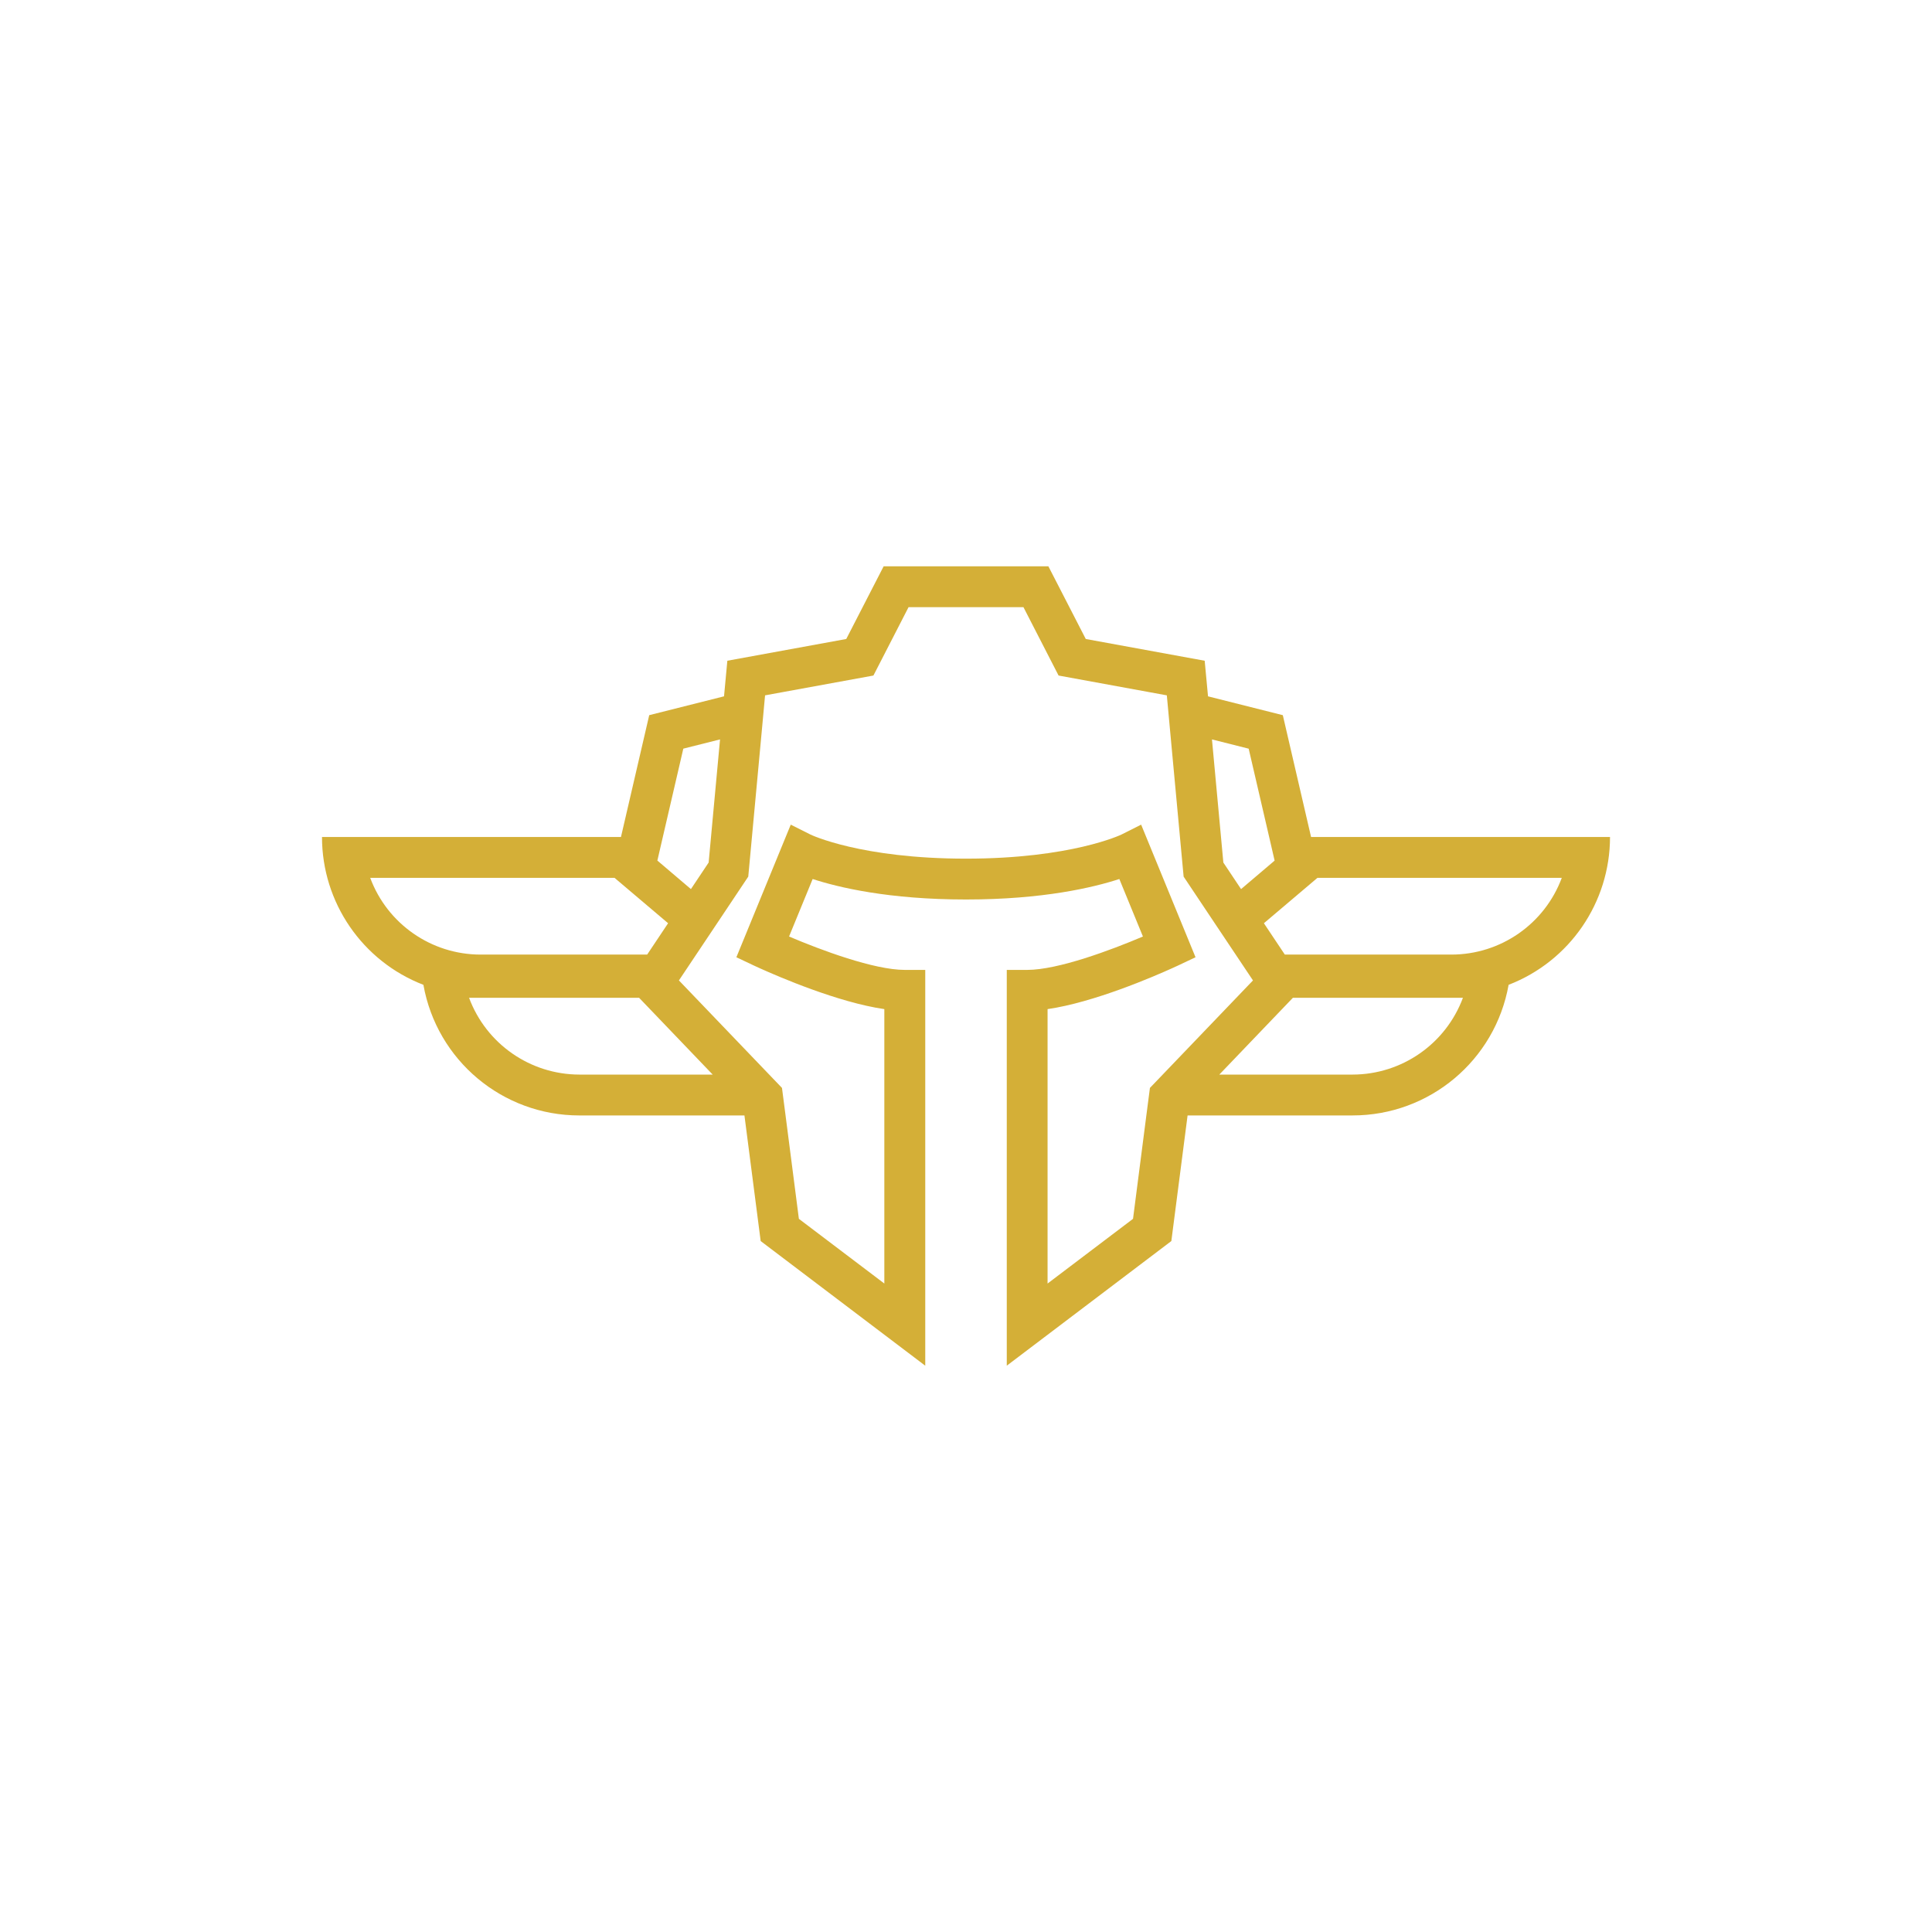
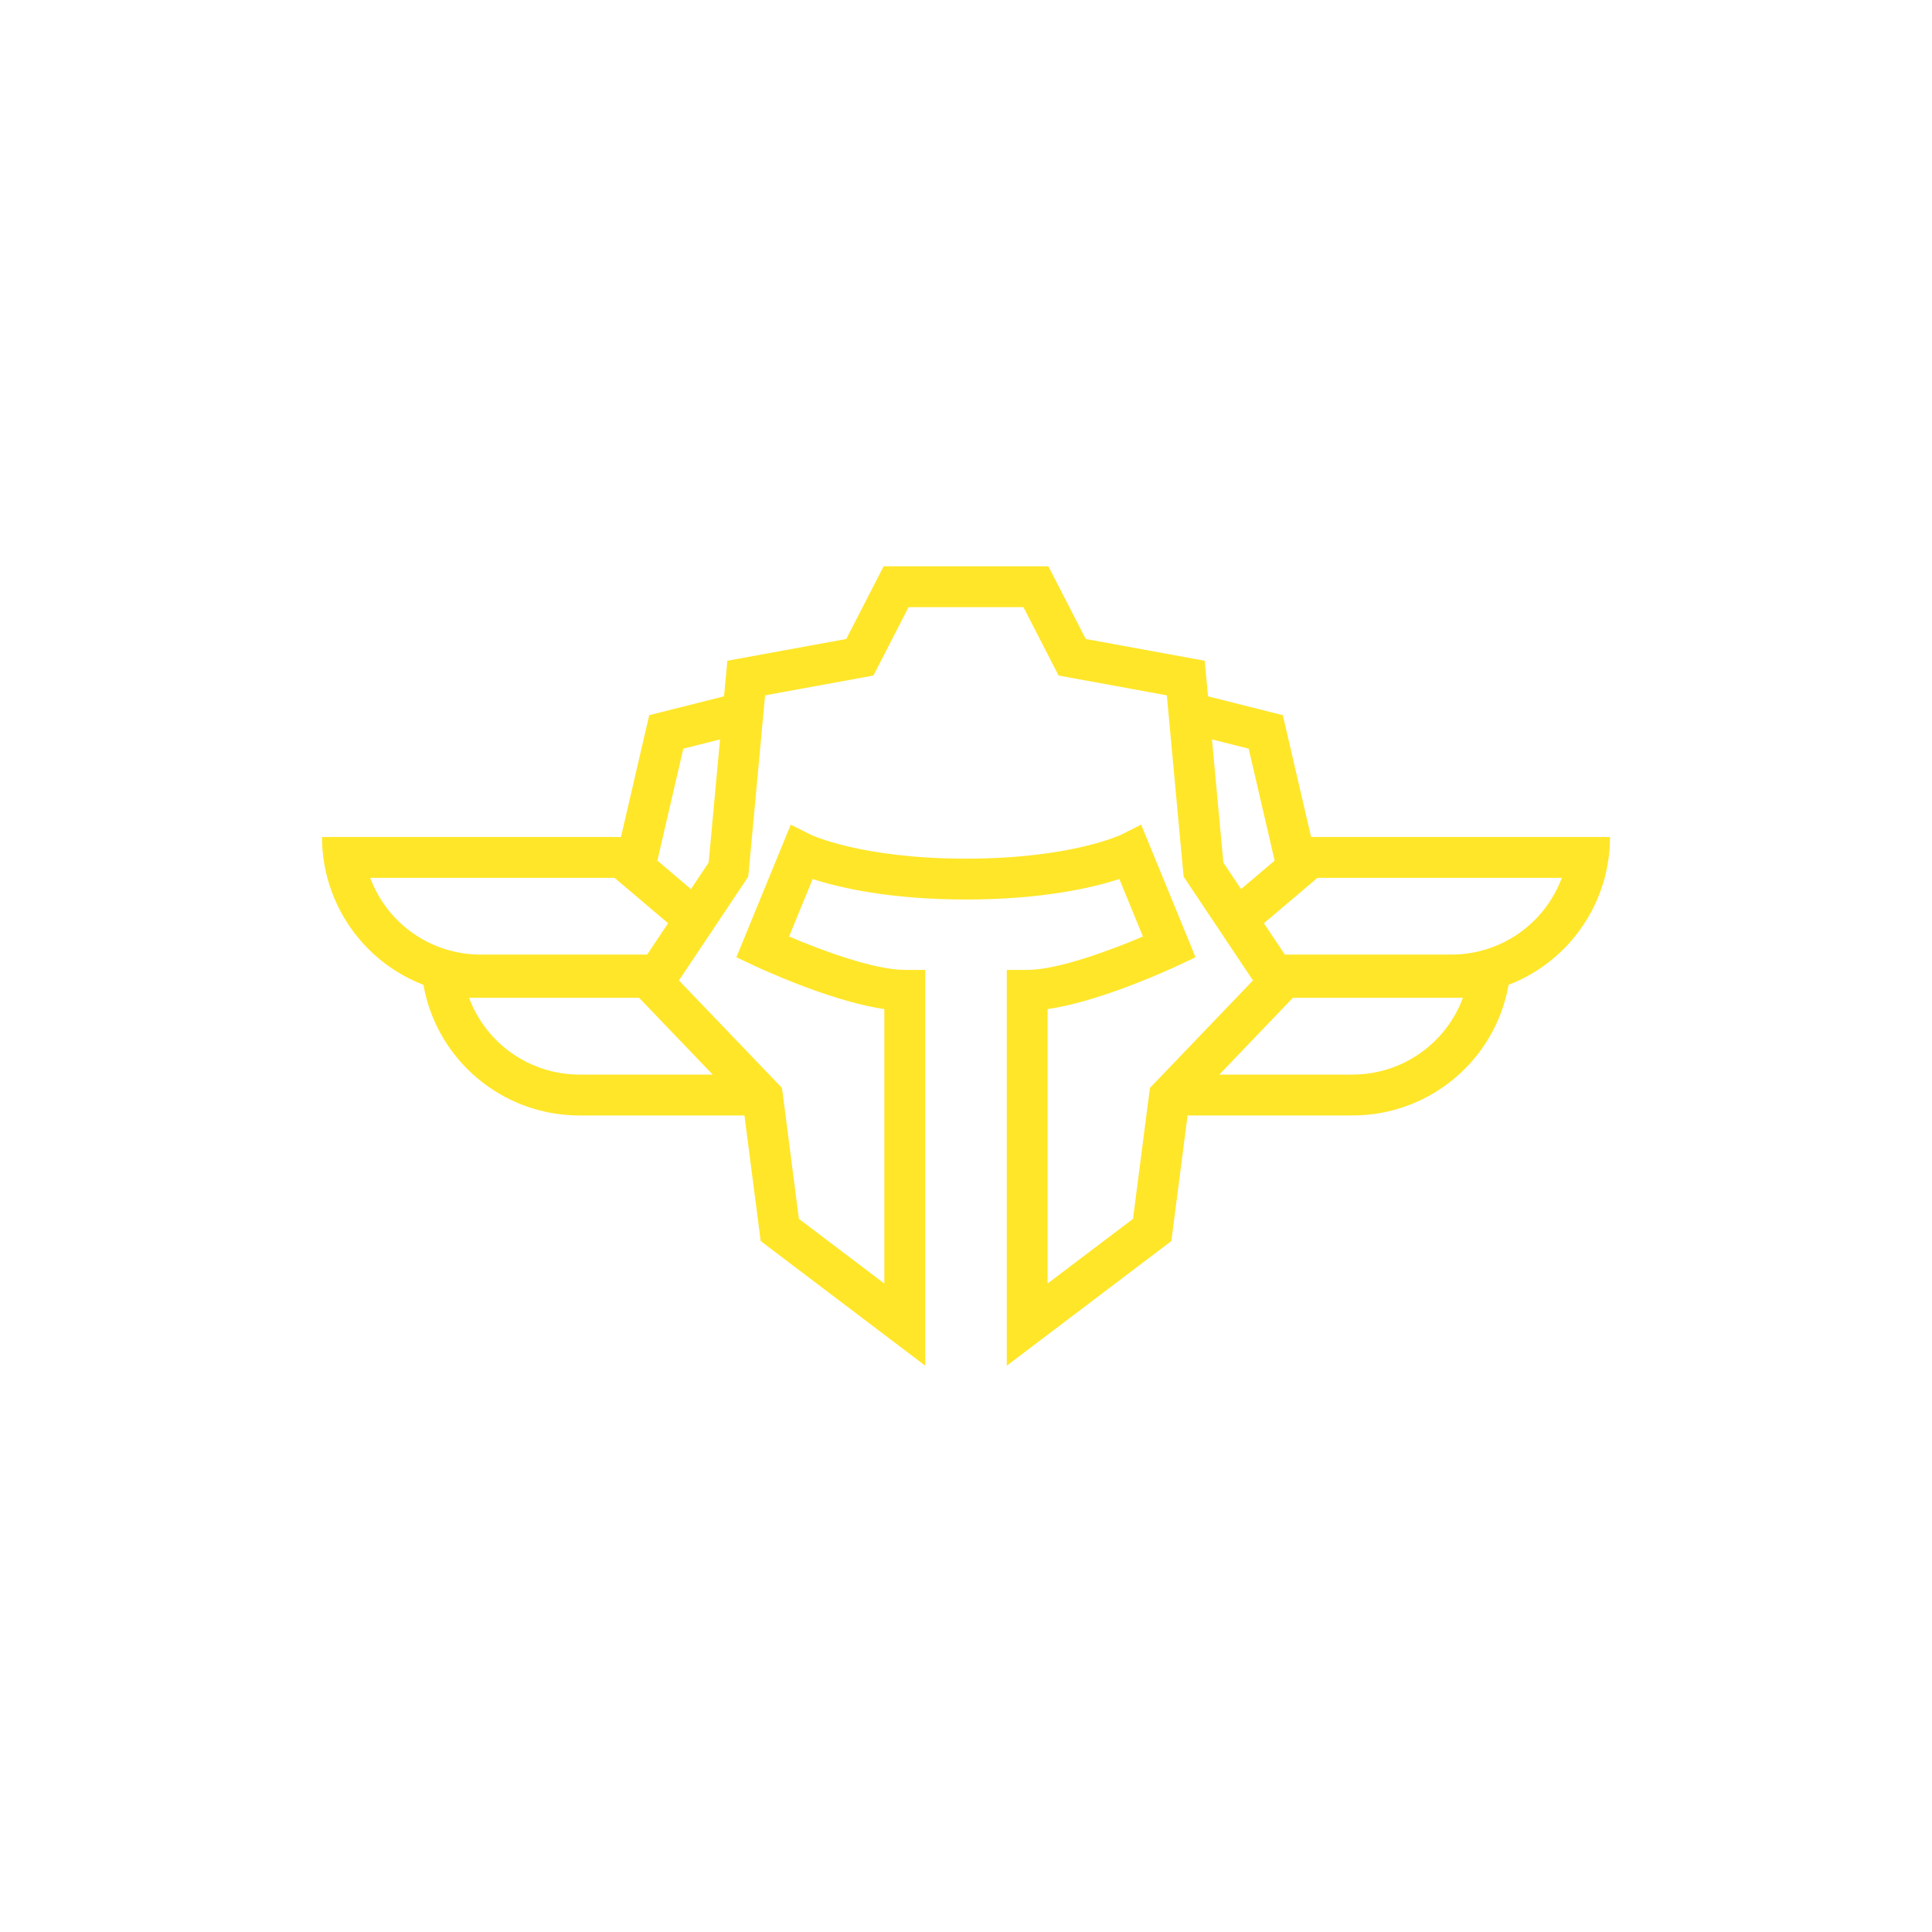
<svg xmlns="http://www.w3.org/2000/svg" width="287.139" height="287.139" viewBox="0 0 287.139 287.139">
-   <path d="M194.856,124.4l-4.2-18.108-11.118-2.8-.494-5.29-17.674-3.233-5.556-10.8H131.328l-5.555,10.8L108.1,98.2l-.493,5.29-11.118,2.8-4.2,18.108H47.856a23.56,23.56,0,0,0,15.072,21.97,23.543,23.543,0,0,0,23.177,19.413h24.536l2.413,18.669,24.459,18.524V144.15h-3.035c-4.584,0-12.484-2.952-17.205-4.963l3.506-8.546c3.833,1.253,11.323,3.044,22.79,3.044s18.958-1.791,22.79-3.044l3.506,8.546c-4.72,2.011-12.62,4.963-17.2,4.963h-3.036v58.822l24.46-18.524,2.413-18.669h24.535a23.54,23.54,0,0,0,23.177-19.413,23.556,23.556,0,0,0,15.072-21.97Zm-9.274-13.129,3.218,13.872.637,2.763-4.986,4.234-2.633-3.946-1.692-18.3ZM98.339,125.139l3.217-13.872,5.457-1.374-1.692,18.3-2.634,3.946L97.7,127.9ZM55.02,130.467H91.334l7.961,6.746-3.112,4.66H71.413A17.508,17.508,0,0,1,55.02,130.467Zm31.085,29.24a17.521,17.521,0,0,1-16.392-11.413H94.984l10.936,11.413Zm86.7,0-1.9,1.981-.531,4.091-1.981,15.367-12.7,9.616V149.978c6.9-1,15.724-4.819,18.517-6.079.493-.22.8-.364.873-.4l2.6-1.229-8.083-19.709-2.261,1.138-.668.334c-.053.031-7.483,3.582-23.109,3.582s-23.055-3.551-23.108-3.582l-.668-.334-2.262-1.138-8.082,19.709,2.6,1.229c.076.038.38.182.873.4,2.793,1.26,11.619,5.077,18.517,6.079v40.784l-12.7-9.616-1.981-15.367-.531-4.091-1.9-1.981-10.943-11.413-2.474-2.581,2.565-3.84.569-.85,3.377-5.054,3.795-5.684,1.981-21.348.516-5.593,2.61-.478L129.81,100.4l5.222-10.162h17.075l5.221,10.162,13.478,2.467,2.611.478.516,5.593,1.981,21.348,3.794,5.684,3.377,5.054.57.85,2.565,3.84-2.474,2.581Zm28.231,0H181.219l10.935-11.413h25.272A17.522,17.522,0,0,1,201.033,159.707Zm14.693-17.834H190.955l-3.111-4.66,7.961-6.746h36.313A17.507,17.507,0,0,1,215.726,141.873Z" fill="#D4AF37" />
+   <path d="M194.856,124.4l-4.2-18.108-11.118-2.8-.494-5.29-17.674-3.233-5.556-10.8H131.328l-5.555,10.8L108.1,98.2l-.493,5.29-11.118,2.8-4.2,18.108H47.856a23.56,23.56,0,0,0,15.072,21.97,23.543,23.543,0,0,0,23.177,19.413h24.536l2.413,18.669,24.459,18.524V144.15h-3.035c-4.584,0-12.484-2.952-17.205-4.963l3.506-8.546c3.833,1.253,11.323,3.044,22.79,3.044s18.958-1.791,22.79-3.044l3.506,8.546c-4.72,2.011-12.62,4.963-17.2,4.963h-3.036v58.822l24.46-18.524,2.413-18.669h24.535a23.54,23.54,0,0,0,23.177-19.413,23.556,23.556,0,0,0,15.072-21.97Zm-9.274-13.129,3.218,13.872.637,2.763-4.986,4.234-2.633-3.946-1.692-18.3ZM98.339,125.139l3.217-13.872,5.457-1.374-1.692,18.3-2.634,3.946L97.7,127.9ZM55.02,130.467H91.334l7.961,6.746-3.112,4.66H71.413A17.508,17.508,0,0,1,55.02,130.467Zm31.085,29.24a17.521,17.521,0,0,1-16.392-11.413H94.984l10.936,11.413Zm86.7,0-1.9,1.981-.531,4.091-1.981,15.367-12.7,9.616V149.978c6.9-1,15.724-4.819,18.517-6.079.493-.22.8-.364.873-.4l2.6-1.229-8.083-19.709-2.261,1.138-.668.334c-.053.031-7.483,3.582-23.109,3.582s-23.055-3.551-23.108-3.582l-.668-.334-2.262-1.138-8.082,19.709,2.6,1.229c.076.038.38.182.873.4,2.793,1.26,11.619,5.077,18.517,6.079v40.784l-12.7-9.616-1.981-15.367-.531-4.091-1.9-1.981-10.943-11.413-2.474-2.581,2.565-3.84.569-.85,3.377-5.054,3.795-5.684,1.981-21.348.516-5.593,2.61-.478L129.81,100.4l5.222-10.162h17.075l5.221,10.162,13.478,2.467,2.611.478.516,5.593,1.981,21.348,3.794,5.684,3.377,5.054.57.85,2.565,3.84-2.474,2.581Zm28.231,0H181.219l10.935-11.413h25.272A17.522,17.522,0,0,1,201.033,159.707Zm14.693-17.834H190.955l-3.111-4.66,7.961-6.746h36.313A17.507,17.507,0,0,1,215.726,141.873Z" fill="#ffe629" />
</svg>
